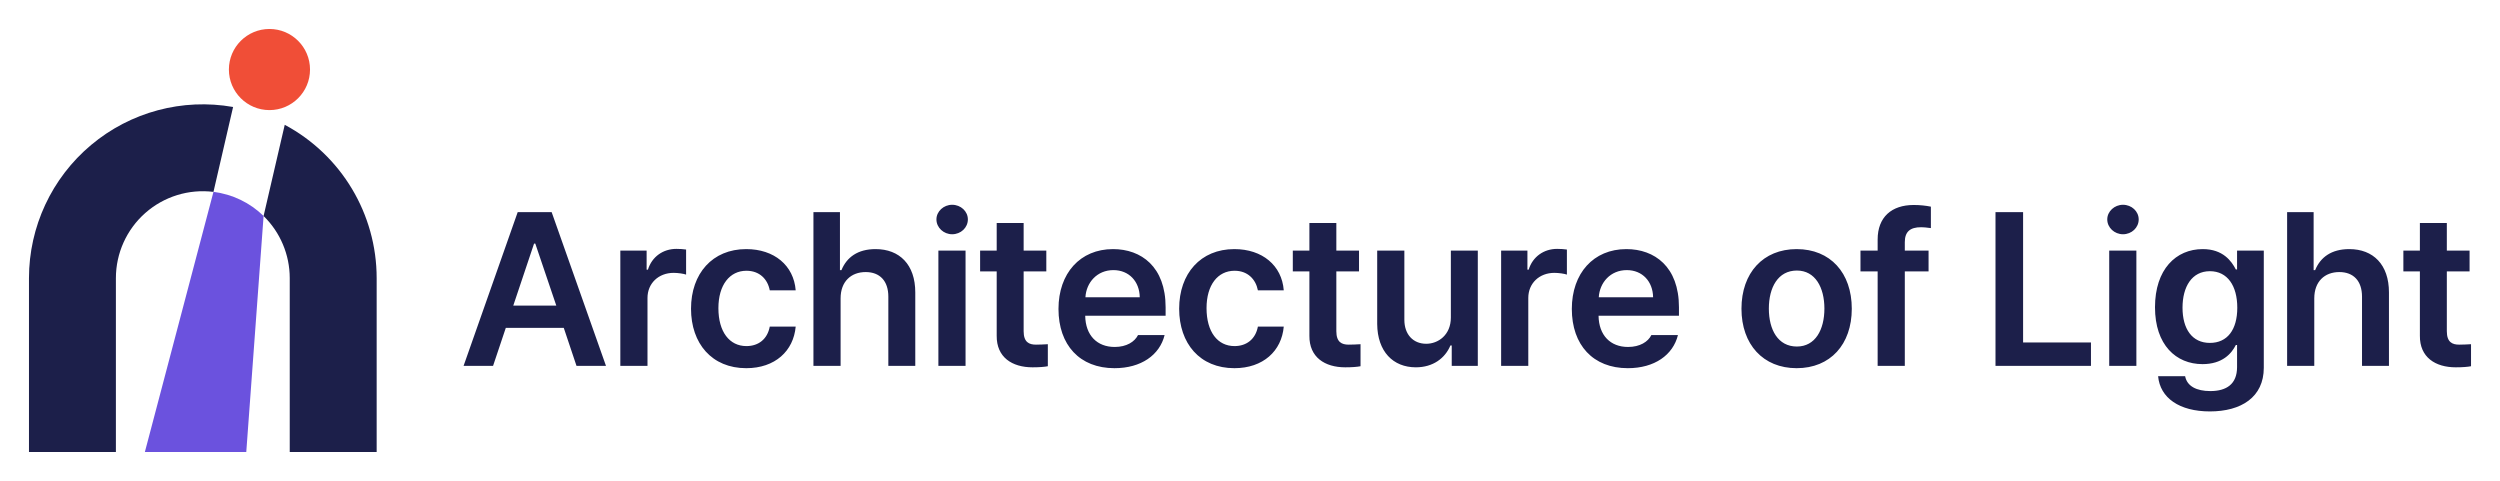
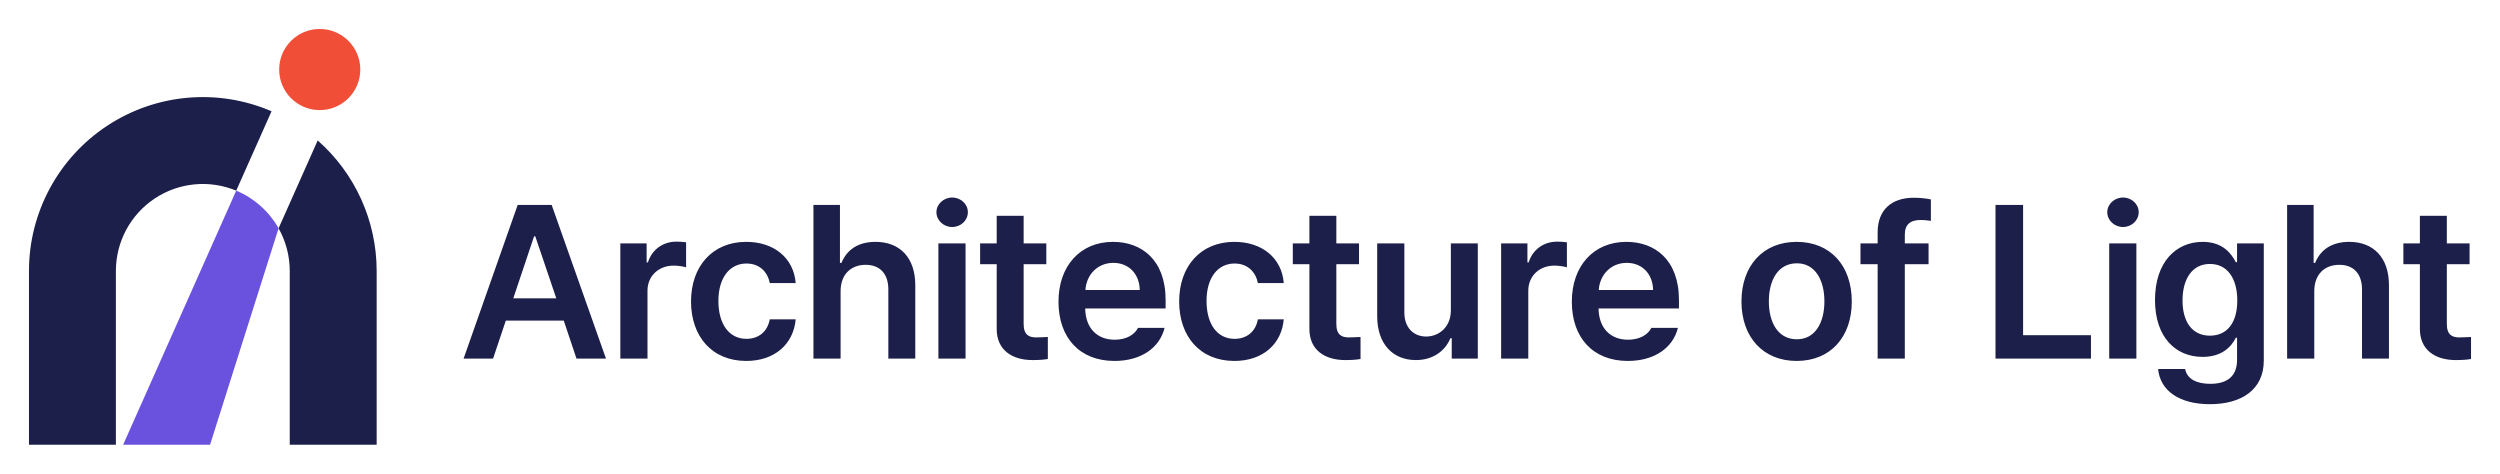
- <svg xmlns="http://www.w3.org/2000/svg" viewBox="4 -2.4 345.14 66.4" role="img" aria-label="Architecture of Light">
-   <path fill="#6B52DE" d="M33.47 24.09A12 12 0 0 1 40.39 27.42L38 60H24Z" />
-   <path fill="#1C1F4A" d="M8 60V36A24 24 0 0 1 36.18 12.37L33.47 24.09A12 12 0 0 0 20 36V60ZM43.31 14.83A24 24 0 0 1 56 36V60H44V36A12 12 0 0 0 40.39 27.42Z" />
-   <circle fill="#F04E37" cx="41.2" cy="7.2" r="5.6" />
+ <svg xmlns="http://www.w3.org/2000/svg" viewBox="4 -1.4 345.14 65.4" role="img" aria-label="Architecture of Light">
+   <path fill="#6B52DE" d="M36.61 24.92A12 12 0 0 1 42.46 30.12L33 60H21Z" />
+   <path fill="#1C1F4A" d="M8 60V36A24 24 0 0 1 41.49 13.96L36.61 24.92A12 12 0 0 0 20 36V60ZM47.86 17.99A24 24 0 0 1 56 36V60H44V36A12 12 0 0 0 42.46 30.12Z" />
+   <circle fill="#F04E37" cx="48.14" cy="8.2" r="5.6" />
  <path fill="#1C1F4A" d="M72.07 48.11L73.83 42.86L81.83 42.86L83.59 48.11L87.66 48.11L80.16 26.89L75.47 26.89L68 48.11ZM74.86 39.79L77.73 31.23L77.9 31.23L80.8 39.79ZM89.64 48.11L93.39 48.11L93.39 38.73C93.39 36.71 94.92 35.27 97 35.27C97.61 35.27 98.4 35.39 98.72 35.51L98.72 32.05C98.37 31.99 97.79 31.96 97.38 31.96C95.56 31.96 94.01 33.02 93.45 34.83L93.27 34.83L93.27 32.2L89.64 32.2ZM107.02 48.43C111.01 48.43 113.55 46.05 113.85 42.69L110.27 42.69C109.95 44.41 108.72 45.38 107.05 45.38C104.71 45.38 103.18 43.42 103.18 40.14C103.18 36.94 104.74 34.98 107.05 34.98C108.87 34.98 109.98 36.15 110.27 37.68L113.85 37.68C113.58 34.25 110.89 31.99 107.02 31.99C102.36 31.99 99.4 35.36 99.4 40.22C99.4 45.03 102.28 48.43 107.02 48.43ZM120.05 38.79C120.05 36.47 121.49 35.16 123.51 35.16C125.47 35.16 126.64 36.39 126.64 38.55L126.64 48.11L130.36 48.11L130.36 37.97C130.36 34.13 128.19 31.99 124.88 31.99C122.42 31.99 120.9 33.11 120.17 34.89L119.96 34.89L119.96 26.89L116.3 26.89L116.3 48.11L120.05 48.11ZM133.55 48.11L137.3 48.11L137.3 32.2L133.55 32.2ZM135.45 29.94C136.65 29.94 137.62 29.03 137.62 27.89C137.62 26.78 136.65 25.87 135.45 25.87C134.28 25.87 133.28 26.78 133.28 27.89C133.28 29.03 134.28 29.94 135.45 29.94ZM148.45 32.2L145.32 32.2L145.32 28.39L141.6 28.39L141.6 32.2L139.31 32.2L139.31 35.07L141.6 35.07L141.6 43.95C141.57 46.93 143.73 48.31 146.55 48.31C147.48 48.31 148.22 48.25 148.66 48.16L148.66 45.12C148.19 45.15 147.45 45.18 147.02 45.18C146.08 45.18 145.32 44.85 145.32 43.33L145.32 35.07L148.45 35.07ZM157.86 48.43C161.55 48.43 164.1 46.61 164.78 43.86L161.11 43.86C160.64 44.79 159.53 45.5 157.89 45.5C155.46 45.5 153.86 43.9 153.82 41.19L164.92 41.19L164.92 40.02C164.92 34.42 161.55 31.99 157.66 31.99C153.12 31.99 150.13 35.33 150.13 40.25C150.13 45.23 153.06 48.43 157.86 48.43ZM153.85 38.64C153.96 36.61 155.46 34.89 157.71 34.89C159.88 34.89 161.32 36.47 161.35 38.64ZM174.41 48.43C178.39 48.43 180.94 46.05 181.23 42.69L177.66 42.69C177.34 44.41 176.1 45.38 174.44 45.38C172.09 45.38 170.57 43.42 170.57 40.14C170.57 36.94 172.12 34.98 174.44 34.98C176.25 34.98 177.36 36.15 177.66 37.68L181.23 37.68C180.97 34.25 178.27 31.99 174.41 31.99C169.75 31.99 166.79 35.36 166.79 40.22C166.79 45.03 169.66 48.43 174.41 48.43ZM191.62 32.2L188.49 32.2L188.49 28.39L184.77 28.39L184.77 32.2L182.48 32.2L182.48 35.07L184.77 35.07L184.77 43.95C184.74 46.93 186.91 48.31 189.72 48.31C190.66 48.31 191.39 48.25 191.83 48.16L191.83 45.12C191.36 45.15 190.63 45.18 190.19 45.18C189.25 45.18 188.49 44.85 188.49 43.33L188.49 35.07L191.62 35.07ZM204.3 41.43C204.3 43.86 202.54 45.06 200.9 45.06C199.09 45.06 197.88 43.77 197.88 41.75L197.88 32.2L194.13 32.2L194.13 42.33C194.16 46.14 196.33 48.31 199.47 48.31C201.84 48.31 203.51 47.05 204.24 45.29L204.42 45.29L204.42 48.11L208.02 48.11L208.02 32.2L204.3 32.2ZM211.24 48.11L214.99 48.11L214.99 38.73C214.99 36.71 216.51 35.27 218.59 35.27C219.2 35.27 220 35.39 220.32 35.51L220.32 32.05C219.97 31.99 219.38 31.96 218.97 31.96C217.15 31.96 215.6 33.02 215.04 34.83L214.87 34.83L214.87 32.2L211.24 32.2ZM228.73 48.43C232.42 48.43 234.97 46.61 235.65 43.86L231.98 43.86C231.52 44.79 230.4 45.5 228.76 45.5C226.33 45.5 224.73 43.9 224.69 41.19L235.79 41.19L235.79 40.02C235.79 34.42 232.42 31.99 228.53 31.99C223.99 31.99 221 35.33 221 40.25C221 45.23 223.93 48.43 228.73 48.43ZM224.72 38.64C224.84 36.61 226.33 34.89 228.59 34.89C230.75 34.89 232.19 36.47 232.22 38.64ZM252.04 48.43C256.69 48.43 259.65 45.15 259.65 40.22C259.65 35.27 256.69 31.99 252.04 31.99C247.41 31.99 244.42 35.27 244.42 40.22C244.42 45.15 247.41 48.43 252.04 48.43ZM252.07 45.44C249.46 45.44 248.2 43.13 248.2 40.2C248.2 37.29 249.46 34.95 252.07 34.95C254.61 34.95 255.87 37.29 255.87 40.2C255.87 43.13 254.61 45.44 252.07 45.44ZM270.25 32.2L266.97 32.2L266.97 31.03C266.97 29.59 267.7 28.97 269.22 28.97C269.49 28.97 269.96 29 270.57 29.09L270.57 26.13C269.87 25.99 269.08 25.9 268.2 25.9C265.15 25.9 263.22 27.57 263.22 30.67L263.22 32.2L260.85 32.2L260.85 35.07L263.22 35.07L263.22 48.11L266.97 48.11L266.97 35.07L270.25 35.07ZM279.49 48.11L292.67 48.11L292.67 44.88L283.3 44.88L283.3 26.89L279.49 26.89ZM295.19 48.11L298.94 48.11L298.94 32.2L295.19 32.2ZM297.09 29.94C298.29 29.94 299.26 29.03 299.26 27.89C299.26 26.78 298.29 25.87 297.09 25.87C295.92 25.87 294.92 26.78 294.92 27.89C294.92 29.03 295.92 29.94 297.09 29.94ZM309.09 54.4C313.4 54.4 316.53 52.44 316.53 48.37L316.53 32.2L312.84 32.2L312.84 34.8L312.67 34.8C312.08 33.66 310.91 31.99 308.1 31.99C304.41 31.99 301.51 34.78 301.51 40.02C301.51 45.21 304.41 47.87 308.07 47.87C310.82 47.87 312.08 46.41 312.67 45.23L312.84 45.23L312.84 48.28C312.84 50.63 311.38 51.59 309.15 51.59C307.25 51.59 305.93 50.92 305.67 49.54L301.94 49.54C302.21 52.53 304.87 54.4 309.09 54.4ZM309.09 44.94C306.63 44.94 305.31 43.01 305.31 40.08C305.31 37.18 306.6 35.04 309.09 35.04C311.52 35.04 312.87 37.06 312.87 40.08C312.87 43.13 311.5 44.94 309.09 44.94ZM323.5 38.79C323.5 36.47 324.93 35.16 326.96 35.16C328.92 35.16 330.09 36.39 330.09 38.55L330.09 48.11L333.81 48.11L333.81 37.97C333.81 34.13 331.64 31.99 328.33 31.99C325.87 31.99 324.35 33.11 323.62 34.89L323.41 34.89L323.41 26.89L319.75 26.89L319.75 48.11L323.5 48.11ZM344.94 32.2L341.8 32.2L341.8 28.39L338.08 28.39L338.08 32.2L335.8 32.2L335.8 35.07L338.08 35.07L338.08 43.95C338.05 46.93 340.22 48.31 343.03 48.31C343.97 48.31 344.7 48.25 345.14 48.16L345.14 45.12C344.67 45.15 343.94 45.18 343.5 45.18C342.56 45.18 341.8 44.85 341.8 43.33L341.8 35.07L344.94 35.07Z" />
</svg>
